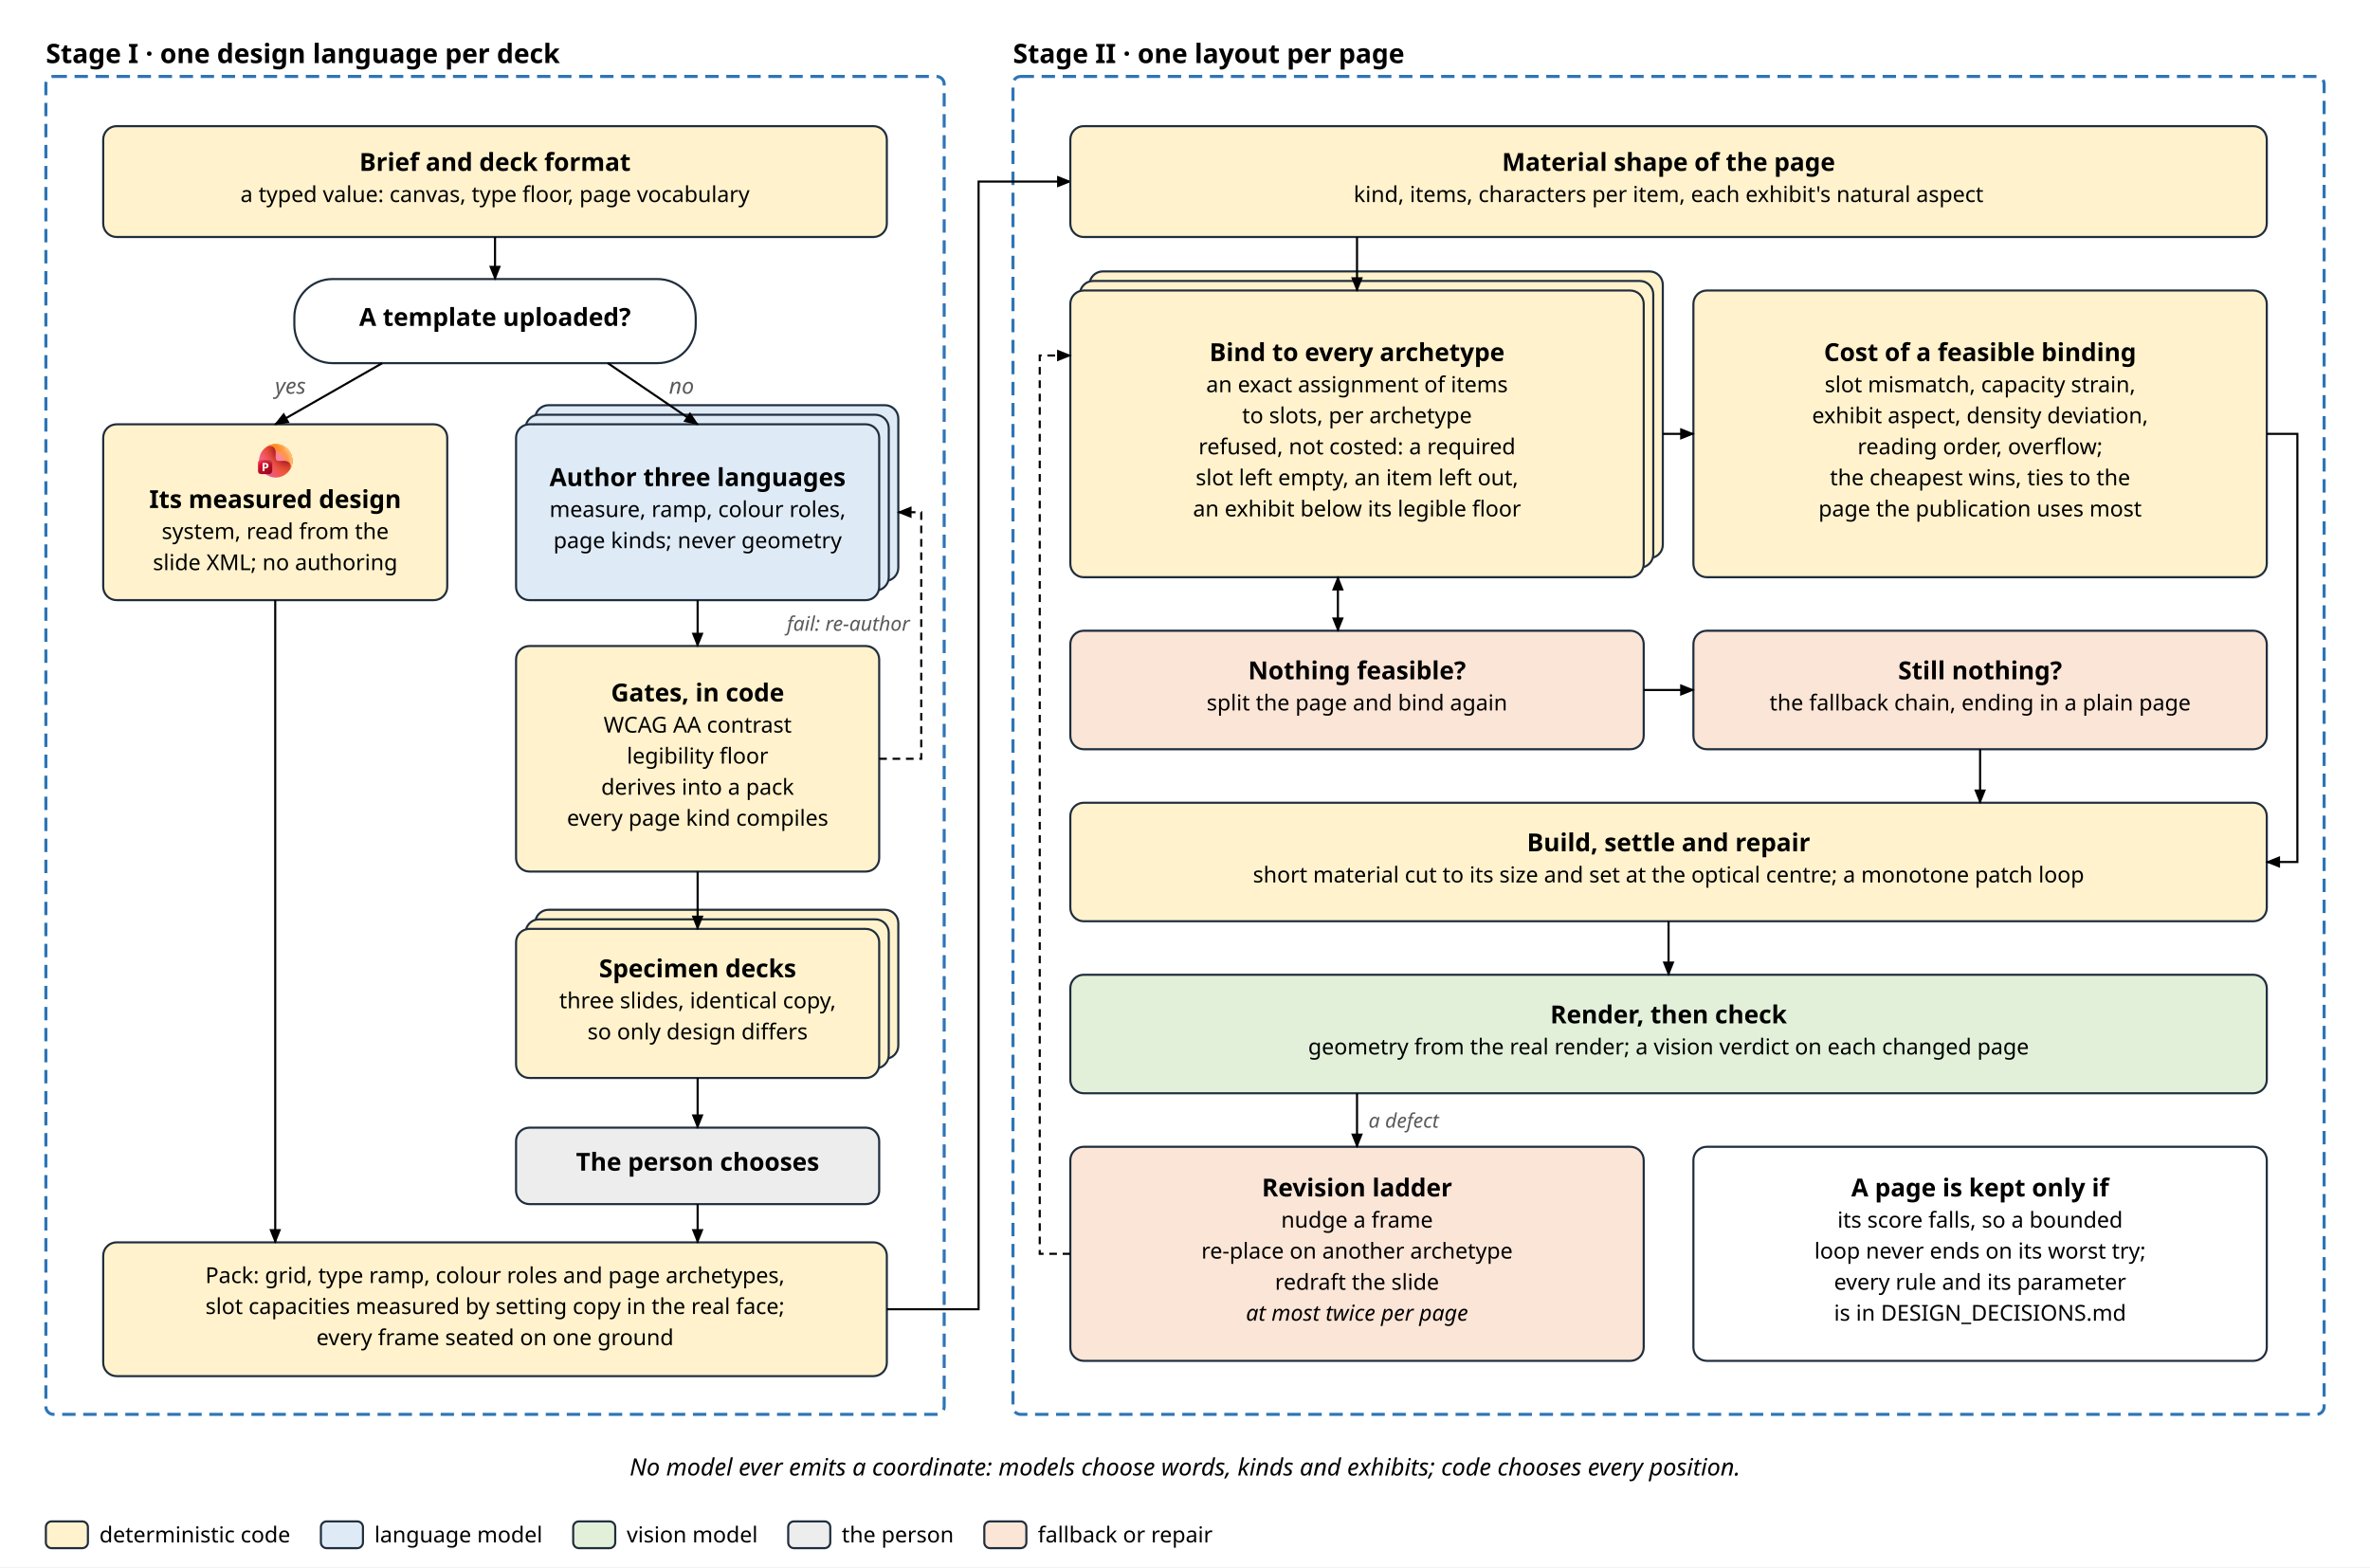
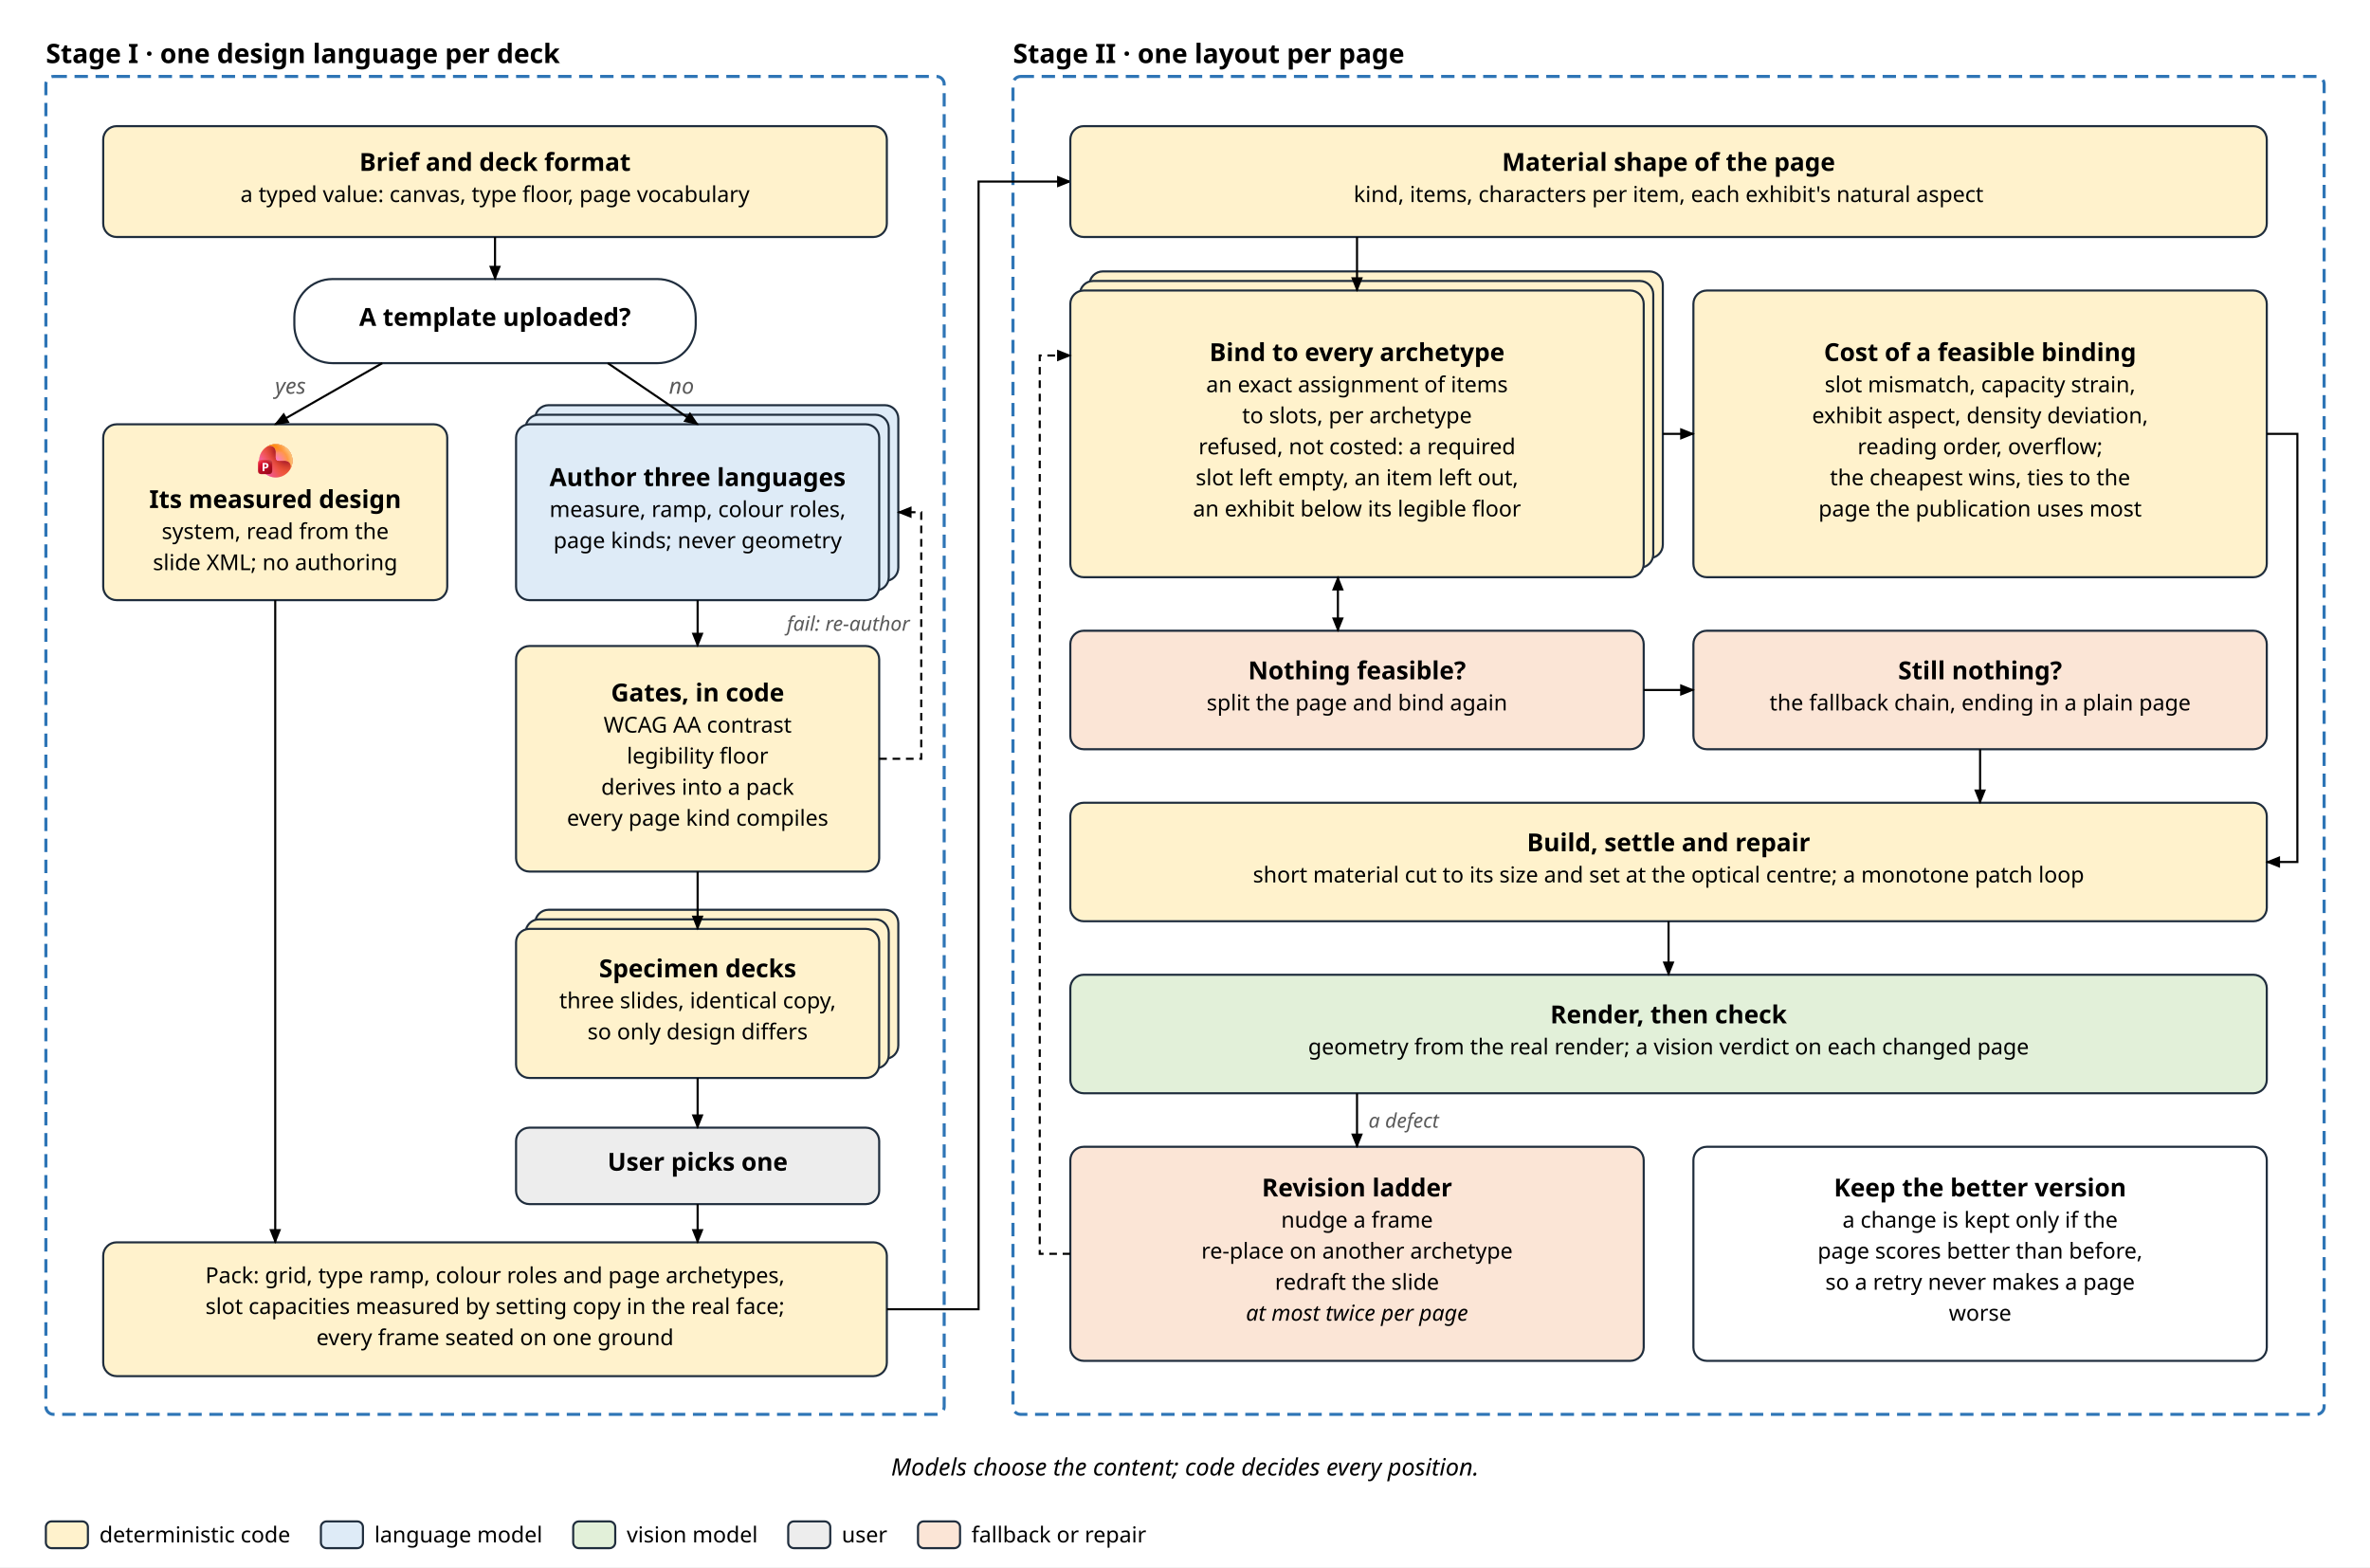
<svg xmlns="http://www.w3.org/2000/svg" viewBox="0 0 1240 820" width="1240" height="820" role="img" aria-labelledby="t d" font-family="Calibri, Carlito, 'Noto Sans', 'Segoe UI', Arial, sans-serif">
  <rect width="100%" height="100%" fill="#FFFFFF" />
  <defs>
    <marker id="m000000" viewBox="0 0 10 10" refX="9" refY="5" markerWidth="7" markerHeight="7" orient="auto-start-reverse">
      <path d="M0,1 L10,5 L0,9 z" fill="#000000" />
    </marker>
  </defs>
  <rect x="24.0" y="40.0" width="470.0" height="700.0" rx="4" fill="none" stroke="#2E75B6" stroke-width="1.6" stroke-dasharray="7 4" />
  <text x="24.0" y="33.0" font-size="14" text-anchor="start" fill="#000000" style="font-weight:700">Stage I · one design language per deck</text>
  <rect x="54.0" y="66.0" width="410.0" height="58.0" rx="7" fill="#FFF2CC" stroke="#1F2D3D" stroke-width="1.1" />
  <text x="259.0" y="89.4" font-size="13" text-anchor="middle" fill="#000000" style="font-weight:700">Brief and deck format</text>
  <text x="259.0" y="105.7" font-size="11.5" text-anchor="middle" fill="#000000" style="">a typed value: canvas, type floor, page vocabulary</text>
  <rect x="154.0" y="146.0" width="210.0" height="44.0" rx="20" fill="#FFFFFF" stroke="#1F2D3D" stroke-width="1.1" />
  <text x="259.0" y="170.5" font-size="13" text-anchor="middle" fill="#000000" style="font-weight:700">A template uploaded?</text>
  <path d="M259.0,124.0 L259.0,146.0" fill="none" stroke="#000000" stroke-width="1.1" marker-end="url(#m000000)" />
  <rect x="54.0" y="222.0" width="180.0" height="92.0" rx="7" fill="#FFF2CC" stroke="#1F2D3D" stroke-width="1.1" />
  <svg x="135.0" y="232.1" width="18" height="18" viewBox="60 78.75 581.25 562.5" preserveAspectRatio="xMidYMid meet">
    <g>
      <defs>
        <linearGradient id="linear0-powerpoint30" gradientUnits="userSpaceOnUse" x1="22.096" y1="4.056" x2="-0.876" y2="26.033" gradientTransform="matrix(15,0,0,15,0,0)">
          <stop offset="0.058" style="stop-color:rgb(100%,49.804%,28.235%);stop-opacity:1;" />
          <stop offset="1" style="stop-color:rgb(89.804%,28.627%,35.686%);stop-opacity:1;" />
        </linearGradient>
        <radialGradient id="radial0-powerpoint30" gradientUnits="userSpaceOnUse" cx="0" cy="0" fx="0" fy="0" r="1" gradientTransform="matrix(-399.2887,399.2887,-672.0565,-672.0565,471.141,241.9605)">
          <stop offset="0.152" style="stop-color:rgb(66.667%,11.373%,17.647%);stop-opacity:1;" />
          <stop offset="0.381" style="stop-color:rgb(81.961%,16.863%,9.412%);stop-opacity:0.439;" />
          <stop offset="0.602" style="stop-color:rgb(100%,23.529%,0%);stop-opacity:0;" />
        </radialGradient>
        <radialGradient id="radial1-powerpoint30" gradientUnits="userSpaceOnUse" cx="0" cy="0" fx="0" fy="0" r="1" gradientTransform="matrix(484.0121,-228.6178,414.1745,876.8582,-19.41075,588.618)">
          <stop offset="0.407" style="stop-color:rgb(100%,40%,98.431%);stop-opacity:0.502;" />
          <stop offset="1" style="stop-color:rgb(91.765%,23.922%,0.392%);stop-opacity:0;" />
        </radialGradient>
        <linearGradient id="linear1-powerpoint30" gradientUnits="userSpaceOnUse" x1="27.549" y1="28.172" x2="47.729" y2="13.216" gradientTransform="matrix(15,0,0,15,0,0)">
          <stop offset="0.311" style="stop-color:rgb(100%,43.137%,18.824%);stop-opacity:1;" />
          <stop offset="0.635" style="stop-color:rgb(100%,62.745%,36.078%);stop-opacity:1;" />
        </linearGradient>
        <radialGradient id="radial2-powerpoint30" gradientUnits="userSpaceOnUse" cx="0" cy="0" fx="0" fy="0" r="1" gradientTransform="matrix(355.8576,74.56878,-71.0897,339.2547,312.756,393.6315)">
          <stop offset="0.786" style="stop-color:rgb(100%,62.745%,36.078%);stop-opacity:0;" />
          <stop offset="0.905" style="stop-color:rgb(100%,80.784%,51.765%);stop-opacity:1;" />
        </radialGradient>
        <radialGradient id="radial3-powerpoint30" gradientUnits="userSpaceOnUse" cx="0" cy="0" fx="0" fy="0" r="1" gradientTransform="matrix(307.2114,-201.0159,192.2338,293.7898,369.795,355.7805)">
          <stop offset="0.295" style="stop-color:rgb(100%,60%,91.373%);stop-opacity:0.8;" />
          <stop offset="0.728" style="stop-color:rgb(100%,60%,91.373%);stop-opacity:0;" />
        </radialGradient>
        <radialGradient id="radial4-powerpoint30" gradientUnits="userSpaceOnUse" cx="0" cy="0" fx="0" fy="0" r="1" gradientTransform="matrix(257.1432,-294.3951,268.8645,234.8431,328.5675,398.718)">
          <stop offset="0" style="stop-color:rgb(99.216%,43.137%,97.647%);stop-opacity:1;" />
          <stop offset="0.637" style="stop-color:rgb(100%,60%,26.667%);stop-opacity:1;" />
          <stop offset="0.852" style="stop-color:rgb(98.824%,76.863%,47.451%);stop-opacity:1;" />
        </radialGradient>
        <radialGradient id="radial5-powerpoint30" gradientUnits="userSpaceOnUse" cx="0" cy="0" fx="0" fy="0" r="1" gradientTransform="matrix(-29.04584,196.8193,-444.8148,-65.64406,302.985,115.9199)">
          <stop offset="0.144" style="stop-color:rgb(100%,55.294%,7.451%);stop-opacity:1;" />
          <stop offset="0.537" style="stop-color:rgb(100%,49.804%,16.078%);stop-opacity:0;" />
        </radialGradient>
        <radialGradient id="radial6-powerpoint30" gradientUnits="userSpaceOnUse" cx="0" cy="0" fx="0" fy="0" r="1" gradientTransform="matrix(239.9998,239.9998,-239.9998,239.9998,59.97075,345)">
          <stop offset="0" style="stop-color:rgb(97.255%,9.804%,24.314%);stop-opacity:1;" />
          <stop offset="0.939" style="stop-color:rgb(57.255%,2.353%,8.627%);stop-opacity:1;" />
        </radialGradient>
        <radialGradient id="radial7-powerpoint30" gradientUnits="userSpaceOnUse" cx="0" cy="0" fx="0" fy="0" r="1" gradientTransform="matrix(0.000000000000010287,168,-191.25,0.000000000000011711,179.97,489)">
          <stop offset="0.576" style="stop-color:rgb(100%,69.02%,33.333%);stop-opacity:0;" />
          <stop offset="0.974" style="stop-color:rgb(100%,94.902%,74.51%);stop-opacity:0.302;" />
        </radialGradient>
      </defs>
      <g id="surface1-powerpoint30">
        <path style=" stroke:none;fill-rule:nonzero;fill:url(#linear0-powerpoint30);" d="M 641.199 360 C 641.199 204.668 515.293 78.75 359.977 78.75 C 204.66 78.75 78.75 204.668 78.75 360 C 78.75 515.332 204.66 641.25 359.977 641.25 C 515.293 641.25 641.199 515.332 641.199 360 Z M 641.199 360 " />
        <path style=" stroke:none;fill-rule:nonzero;fill:url(#radial0-powerpoint30);" d="M 641.199 360 C 641.199 204.668 515.293 78.75 359.977 78.75 C 204.66 78.75 78.75 204.668 78.75 360 C 78.75 515.332 204.66 641.25 359.977 641.25 C 515.293 641.25 641.199 515.332 641.199 360 Z M 641.199 360 " />
        <path style=" stroke:none;fill-rule:nonzero;fill:url(#radial1-powerpoint30);" d="M 641.199 360 C 641.199 204.668 515.293 78.75 359.977 78.75 C 204.66 78.75 78.75 204.668 78.75 360 C 78.75 515.332 204.66 641.25 359.977 641.25 C 515.293 641.25 641.199 515.332 641.199 360 Z M 641.199 360 " />
        <path style=" stroke:none;fill-rule:nonzero;fill:url(#linear1-powerpoint30);" d="M 360.016 78.75 C 515.328 78.754 641.234 204.672 641.234 360 C 641.234 411.672 627.273 460.07 602.961 501.68 L 607.531 491.559 C 635.363 429.762 590.125 359.832 522.348 359.883 L 410.418 359.969 C 382.594 359.992 360.016 337.434 360.016 309.609 L 360.016 197.477 C 360.012 129.672 290.004 84.484 228.223 112.41 L 219.227 116.484 C 260.633 92.492 308.719 78.75 360.016 78.75 Z M 360.016 78.75 " />
        <path style=" stroke:none;fill-rule:nonzero;fill:url(#radial2-powerpoint30);" d="M 360.016 78.75 C 515.328 78.754 641.234 204.672 641.234 360 C 641.234 411.672 627.273 460.07 602.961 501.68 L 607.531 491.559 C 635.363 429.762 590.125 359.832 522.348 359.883 L 410.418 359.969 C 382.594 359.992 360.016 337.434 360.016 309.609 L 360.016 197.477 C 360.012 129.672 290.004 84.484 228.223 112.41 L 219.227 116.484 C 260.633 92.492 308.719 78.75 360.016 78.75 Z M 360.016 78.75 " />
        <path style=" stroke:none;fill-rule:nonzero;fill:url(#radial3-powerpoint30);" d="M 360.016 78.75 C 515.328 78.754 641.234 204.672 641.234 360 C 641.234 411.672 627.273 460.07 602.961 501.68 L 607.531 491.559 C 635.363 429.762 590.125 359.832 522.348 359.883 L 410.418 359.969 C 382.594 359.992 360.016 337.434 360.016 309.609 L 360.016 197.477 C 360.012 129.672 290.004 84.484 228.223 112.41 L 219.227 116.484 C 260.633 92.492 308.719 78.75 360.016 78.75 Z M 360.016 78.75 " />
        <path style=" stroke:none;fill-rule:nonzero;fill:url(#radial4-powerpoint30);" d="M 360.016 78.75 C 515.328 78.754 641.234 204.672 641.234 360 C 641.234 411.672 627.273 460.07 602.961 501.68 L 607.531 491.559 C 635.363 429.762 590.125 359.832 522.348 359.883 L 410.418 359.969 C 382.594 359.992 360.016 337.434 360.016 309.609 L 360.016 197.477 C 360.012 129.672 290.004 84.484 228.223 112.41 L 219.227 116.484 C 260.633 92.492 308.719 78.75 360.016 78.75 Z M 360.016 78.75 " />
        <path style=" stroke:none;fill-rule:nonzero;fill:url(#radial5-powerpoint30);" d="M 360.016 78.75 C 515.328 78.754 641.234 204.672 641.234 360 C 641.234 411.672 627.273 460.07 602.961 501.68 L 607.531 491.559 C 635.363 429.762 590.125 359.832 522.348 359.883 L 410.418 359.969 C 382.594 359.992 360.016 337.434 360.016 309.609 L 360.016 197.477 C 360.012 129.672 290.004 84.484 228.223 112.41 L 219.227 116.484 C 260.633 92.492 308.719 78.75 360.016 78.75 Z M 360.016 78.75 " />
        <path style=" stroke:none;fill-rule:nonzero;fill:url(#radial6-powerpoint30);" d="M 108.75 345 L 251.25 345 C 278.176 345 300 366.824 300 393.75 L 300 536.25 C 300 563.176 278.176 585 251.25 585 L 108.75 585 C 81.824 585 60 563.176 60 536.25 L 60 393.75 C 60 366.824 81.824 345 108.75 345 Z M 108.75 345 " />
        <path style=" stroke:none;fill-rule:nonzero;fill:url(#radial7-powerpoint30);" d="M 108.75 345 L 251.25 345 C 278.176 345 300 366.824 300 393.75 L 300 536.25 C 300 563.176 278.176 585 251.25 585 L 108.75 585 C 81.824 585 60 563.176 60 536.25 L 60 393.75 C 60 366.824 81.824 345 108.75 345 Z M 108.75 345 " />
        <path style=" stroke:none;fill-rule:nonzero;fill:rgb(100%,100%,100%);fill-opacity:1;" d="M 168.293 488.906 L 168.293 533.57 L 137.418 533.57 L 137.418 396.426 L 185.117 396.426 C 202.195 396.426 215.195 400.156 224.117 407.617 C 233.105 415.074 237.598 426.137 237.598 440.801 C 237.598 455.914 232.562 467.707 222.492 476.188 C 212.488 484.668 199.039 488.906 182.152 488.906 Z M 168.293 420.145 L 168.293 465.188 L 181.199 465.188 C 188.844 465.188 194.742 463.184 198.883 459.164 C 203.023 455.148 205.098 449.379 205.098 441.855 C 205.098 434.906 203.055 429.551 198.977 425.785 C 194.961 422.023 189.195 420.145 181.676 420.145 Z M 168.293 420.145 " />
      </g>
    </g>
  </svg>
  <text x="144.0" y="265.8" font-size="13" text-anchor="middle" fill="#000000" style="font-weight:700">Its measured design</text>
  <text x="144.0" y="282.0" font-size="11.5" text-anchor="middle" fill="#000000" style="">system, read from the</text>
  <text x="144.0" y="298.3" font-size="11.5" text-anchor="middle" fill="#000000" style="">slide XML; no authoring</text>
  <path d="M200.0,190.0 L144.0,222.0" fill="none" stroke="#000000" stroke-width="1.1" marker-end="url(#m000000)" />
  <text x="160.0" y="206.0" font-size="11.5" text-anchor="end" fill="#595959" style="font-style:italic">yes</text>
  <rect x="280.0" y="212.0" width="190.0" height="92.0" rx="7" fill="#DEEBF7" stroke="#1F2D3D" stroke-width="1.1" />
  <rect x="275.0" y="217.0" width="190.0" height="92.0" rx="7" fill="#DEEBF7" stroke="#1F2D3D" stroke-width="1.1" />
  <rect x="270.0" y="222.0" width="190.0" height="92.0" rx="7" fill="#DEEBF7" stroke="#1F2D3D" stroke-width="1.1" />
  <text x="365.0" y="254.3" font-size="13" text-anchor="middle" fill="#000000" style="font-weight:700">Author three languages</text>
  <text x="365.0" y="270.5" font-size="11.5" text-anchor="middle" fill="#000000" style="">measure, ramp, colour roles,</text>
  <text x="365.0" y="286.8" font-size="11.5" text-anchor="middle" fill="#000000" style="">page kinds; never geometry</text>
  <path d="M318.0,190.0 L365.0,222.0" fill="none" stroke="#000000" stroke-width="1.1" marker-end="url(#m000000)" />
  <text x="350.0" y="206.0" font-size="11.5" text-anchor="start" fill="#595959" style="font-style:italic">no</text>
  <rect x="270.0" y="338.0" width="190.0" height="118.0" rx="7" fill="#FFF2CC" stroke="#1F2D3D" stroke-width="1.1" />
  <text x="365.0" y="367.0" font-size="13" text-anchor="middle" fill="#000000" style="font-weight:700">Gates, in code</text>
  <text x="365.0" y="383.3" font-size="11.5" text-anchor="middle" fill="#000000" style="">WCAG AA contrast</text>
  <text x="365.0" y="399.5" font-size="11.5" text-anchor="middle" fill="#000000" style="">legibility floor</text>
  <text x="365.0" y="415.8" font-size="11.5" text-anchor="middle" fill="#000000" style="">derives into a pack</text>
  <text x="365.0" y="432.0" font-size="11.5" text-anchor="middle" fill="#000000" style="">every page kind compiles</text>
  <path d="M365.0,314.0 L365.0,338.0" fill="none" stroke="#000000" stroke-width="1.1" marker-end="url(#m000000)" />
  <path d="M460.0,397.0 L482.0,397.0 L482.0,268.0 L470.0,268.0" fill="none" stroke="#000000" stroke-width="1.1" stroke-dasharray="4 3" marker-end="url(#m000000)" />
  <text x="476.0" y="330.0" font-size="10.5" text-anchor="end" fill="#595959" style="font-style:italic">fail: re-author</text>
  <rect x="280.0" y="476.0" width="190.0" height="78.0" rx="7" fill="#FFF2CC" stroke="#1F2D3D" stroke-width="1.1" />
  <rect x="275.0" y="481.0" width="190.0" height="78.0" rx="7" fill="#FFF2CC" stroke="#1F2D3D" stroke-width="1.1" />
  <rect x="270.0" y="486.0" width="190.0" height="78.0" rx="7" fill="#FFF2CC" stroke="#1F2D3D" stroke-width="1.1" />
  <text x="365.0" y="511.3" font-size="13" text-anchor="middle" fill="#000000" style="font-weight:700">Specimen decks</text>
  <text x="365.0" y="527.5" font-size="11.5" text-anchor="middle" fill="#000000" style="">three slides, identical copy,</text>
  <text x="365.0" y="543.8" font-size="11.5" text-anchor="middle" fill="#000000" style="">so only design differs</text>
  <path d="M365.0,456.0 L365.0,486.0" fill="none" stroke="#000000" stroke-width="1.1" marker-end="url(#m000000)" />
  <rect x="270.0" y="590.0" width="190.0" height="40.0" rx="7" fill="#EDEDED" stroke="#1F2D3D" stroke-width="1.1" />
-   <text x="365.0" y="612.5" font-size="13" text-anchor="middle" fill="#000000" style="font-weight:700">The person chooses</text>
+   <text x="365.0" y="612.5" font-size="13" text-anchor="middle" fill="#000000" style="font-weight:700">User picks one</text>
  <path d="M365.0,564.0 L365.0,590.0" fill="none" stroke="#000000" stroke-width="1.1" marker-end="url(#m000000)" />
  <rect x="54.0" y="650.0" width="410.0" height="70.0" rx="7" fill="#FFF2CC" stroke="#1F2D3D" stroke-width="1.1" />
  <text x="259.0" y="671.3" font-size="11.5" text-anchor="middle" fill="#000000" style="">Pack: grid, type ramp, colour roles and page archetypes,</text>
  <text x="259.0" y="687.5" font-size="11.5" text-anchor="middle" fill="#000000" style="">slot capacities measured by setting copy in the real face;</text>
  <text x="259.0" y="703.8" font-size="11.5" text-anchor="middle" fill="#000000" style="">every frame seated on one ground</text>
  <path d="M144.0,314.0 L144.0,650.0" fill="none" stroke="#000000" stroke-width="1.1" marker-end="url(#m000000)" />
  <path d="M365.0,630.0 L365.0,650.0" fill="none" stroke="#000000" stroke-width="1.1" marker-end="url(#m000000)" />
  <rect x="530.0" y="40.0" width="686.0" height="700.0" rx="4" fill="none" stroke="#2E75B6" stroke-width="1.6" stroke-dasharray="7 4" />
  <text x="530.0" y="33.0" font-size="14" text-anchor="start" fill="#000000" style="font-weight:700">Stage II · one layout per page</text>
  <path d="M464.0,685.0 L512.0,685.0 L512.0,95.0 L560.0,95.0" fill="none" stroke="#000000" stroke-width="1.1" marker-end="url(#m000000)" />
  <rect x="560.0" y="66.0" width="626.0" height="58.0" rx="7" fill="#FFF2CC" stroke="#1F2D3D" stroke-width="1.1" />
  <text x="873.0" y="89.4" font-size="13" text-anchor="middle" fill="#000000" style="font-weight:700">Material shape of the page</text>
  <text x="873.0" y="105.7" font-size="11.5" text-anchor="middle" fill="#000000" style="">kind, items, characters per item, each exhibit's natural aspect</text>
  <rect x="570.0" y="142.0" width="300.0" height="150.0" rx="7" fill="#FFF2CC" stroke="#1F2D3D" stroke-width="1.1" />
  <rect x="565.0" y="147.0" width="300.0" height="150.0" rx="7" fill="#FFF2CC" stroke="#1F2D3D" stroke-width="1.1" />
  <rect x="560.0" y="152.0" width="300.0" height="150.0" rx="7" fill="#FFF2CC" stroke="#1F2D3D" stroke-width="1.1" />
  <text x="710.0" y="188.9" font-size="13" text-anchor="middle" fill="#000000" style="font-weight:700">Bind to every archetype</text>
  <text x="710.0" y="205.2" font-size="11.5" text-anchor="middle" fill="#000000" style="">an exact assignment of items</text>
  <text x="710.0" y="221.4" font-size="11.5" text-anchor="middle" fill="#000000" style="">to slots, per archetype</text>
  <text x="710.0" y="237.7" font-size="11.5" text-anchor="middle" fill="#000000" style="">refused, not costed: a required</text>
  <text x="710.0" y="253.9" font-size="11.5" text-anchor="middle" fill="#000000" style="">slot left empty, an item left out,</text>
  <text x="710.0" y="270.2" font-size="11.5" text-anchor="middle" fill="#000000" style="">an exhibit below its legible floor</text>
  <path d="M710.0,124.0 L710.0,152.0" fill="none" stroke="#000000" stroke-width="1.1" marker-end="url(#m000000)" />
  <rect x="886.0" y="152.0" width="300.0" height="150.0" rx="7" fill="#FFF2CC" stroke="#1F2D3D" stroke-width="1.1" />
  <text x="1036.0" y="188.9" font-size="13" text-anchor="middle" fill="#000000" style="font-weight:700">Cost of a feasible binding</text>
  <text x="1036.0" y="205.2" font-size="11.5" text-anchor="middle" fill="#000000" style="">slot mismatch, capacity strain,</text>
  <text x="1036.0" y="221.4" font-size="11.5" text-anchor="middle" fill="#000000" style="">exhibit aspect, density deviation,</text>
  <text x="1036.0" y="237.7" font-size="11.5" text-anchor="middle" fill="#000000" style="">reading order, overflow;</text>
  <text x="1036.0" y="253.9" font-size="11.5" text-anchor="middle" fill="#000000" style="">the cheapest wins, ties to the</text>
  <text x="1036.0" y="270.2" font-size="11.5" text-anchor="middle" fill="#000000" style="">page the publication uses most</text>
  <path d="M870.0,227.0 L886.0,227.0" fill="none" stroke="#000000" stroke-width="1.1" marker-end="url(#m000000)" />
  <rect x="560.0" y="330.0" width="300.0" height="62.0" rx="7" fill="#FBE5D6" stroke="#1F2D3D" stroke-width="1.1" />
  <text x="710.0" y="355.4" font-size="13" text-anchor="middle" fill="#000000" style="font-weight:700">Nothing feasible?</text>
  <text x="710.0" y="371.7" font-size="11.5" text-anchor="middle" fill="#000000" style="">split the page and bind again</text>
  <path d="M700.0,330.0 L700.0,302.0" fill="none" stroke="#000000" stroke-width="1.1" marker-end="url(#m000000)" marker-start="url(#m000000)" />
  <rect x="886.0" y="330.0" width="300.0" height="62.0" rx="7" fill="#FBE5D6" stroke="#1F2D3D" stroke-width="1.1" />
  <text x="1036.0" y="355.4" font-size="13" text-anchor="middle" fill="#000000" style="font-weight:700">Still nothing?</text>
  <text x="1036.0" y="371.7" font-size="11.5" text-anchor="middle" fill="#000000" style="">the fallback chain, ending in a plain page</text>
  <path d="M860.0,361.0 L886.0,361.0" fill="none" stroke="#000000" stroke-width="1.1" marker-end="url(#m000000)" />
  <rect x="560.0" y="420.0" width="626.0" height="62.0" rx="7" fill="#FFF2CC" stroke="#1F2D3D" stroke-width="1.1" />
  <text x="873.0" y="445.4" font-size="13" text-anchor="middle" fill="#000000" style="font-weight:700">Build, settle and repair</text>
  <text x="873.0" y="461.7" font-size="11.5" text-anchor="middle" fill="#000000" style="">short material cut to its size and set at the optical centre; a monotone patch loop</text>
  <path d="M1186.0,227.0 L1202.0,227.0 L1202.0,451.0 L1186.0,451.0" fill="none" stroke="#000000" stroke-width="1.1" marker-end="url(#m000000)" />
  <path d="M1036.0,392.0 L1036.0,420.0" fill="none" stroke="#000000" stroke-width="1.1" marker-end="url(#m000000)" />
  <rect x="560.0" y="510.0" width="626.0" height="62.0" rx="7" fill="#E2F0D9" stroke="#1F2D3D" stroke-width="1.1" />
  <text x="873.0" y="535.4" font-size="13" text-anchor="middle" fill="#000000" style="font-weight:700">Render, then check</text>
  <text x="873.0" y="551.7" font-size="11.5" text-anchor="middle" fill="#000000" style="">geometry from the real render; a vision verdict on each changed page</text>
  <path d="M873.0,482.0 L873.0,510.0" fill="none" stroke="#000000" stroke-width="1.1" marker-end="url(#m000000)" />
  <rect x="560.0" y="600.0" width="300.0" height="112.0" rx="7" fill="#FBE5D6" stroke="#1F2D3D" stroke-width="1.1" />
  <text x="710.0" y="626.0" font-size="13" text-anchor="middle" fill="#000000" style="font-weight:700">Revision ladder</text>
  <text x="710.0" y="642.3" font-size="11.5" text-anchor="middle" fill="#000000" style="">nudge a frame</text>
  <text x="710.0" y="658.5" font-size="11.5" text-anchor="middle" fill="#000000" style="">re-place on another archetype</text>
  <text x="710.0" y="674.8" font-size="11.5" text-anchor="middle" fill="#000000" style="">redraft the slide</text>
  <text x="710.0" y="691.0" font-size="11.5" text-anchor="middle" fill="#000000" style="font-style:italic">at most twice per page</text>
  <rect x="886.0" y="600.0" width="300.0" height="112.0" rx="7" fill="#FFFFFF" stroke="#1F2D3D" stroke-width="1.1" />
-   <text x="1036.0" y="626.0" font-size="13" text-anchor="middle" fill="#000000" style="font-weight:700">A page is kept only if</text>
-   <text x="1036.0" y="642.3" font-size="11.5" text-anchor="middle" fill="#000000" style="">its score falls, so a bounded</text>
-   <text x="1036.0" y="658.5" font-size="11.5" text-anchor="middle" fill="#000000" style="">loop never ends on its worst try;</text>
-   <text x="1036.0" y="674.8" font-size="11.5" text-anchor="middle" fill="#000000" style="">every rule and its parameter</text>
-   <text x="1036.0" y="691.0" font-size="11.5" text-anchor="middle" fill="#000000" style="">is in DESIGN_DECISIONS.md</text>
+   <text x="1036.0" y="626.0" font-size="13" text-anchor="middle" fill="#000000" style="font-weight:700">Keep the better version</text>
+   <text x="1036.0" y="642.3" font-size="11.5" text-anchor="middle" fill="#000000" style="">a change is kept only if the</text>
+   <text x="1036.0" y="658.5" font-size="11.5" text-anchor="middle" fill="#000000" style="">page scores better than before,</text>
+   <text x="1036.0" y="674.8" font-size="11.5" text-anchor="middle" fill="#000000" style="">so a retry never makes a page</text>
+   <text x="1036.0" y="691.0" font-size="11.5" text-anchor="middle" fill="#000000" style="">worse</text>
  <path d="M710.0,572.0 L710.0,600.0" fill="none" stroke="#000000" stroke-width="1.1" marker-end="url(#m000000)" />
  <text x="716.0" y="590.0" font-size="10.5" text-anchor="start" fill="#595959" style="font-style:italic">a defect</text>
  <path d="M560.0,656.0 L544.0,656.0 L544.0,186.0 L560.0,186.0" fill="none" stroke="#000000" stroke-width="1.1" stroke-dasharray="4 3" marker-end="url(#m000000)" />
-   <text x="620.0" y="772.0" font-size="12.5" text-anchor="middle" fill="#000000" style="font-style:italic">No model ever emits a coordinate: models choose words, kinds and exhibits; code chooses every position.</text>
+   <text x="620.0" y="772.0" font-size="12.5" text-anchor="middle" fill="#000000" style="font-style:italic">Models choose the content; code decides every position.</text>
  <rect x="24.0" y="796.0" width="22.0" height="14.0" rx="3" fill="#FFF2CC" stroke="#1F2D3D" stroke-width="1.1" />
  <text x="52.0" y="807.0" font-size="11.5" text-anchor="start" fill="#000000" style="">deterministic code</text>
  <rect x="167.9" y="796.0" width="22.0" height="14.0" rx="3" fill="#DEEBF7" stroke="#1F2D3D" stroke-width="1.1" />
  <text x="195.9" y="807.0" font-size="11.5" text-anchor="start" fill="#000000" style="">language model</text>
  <rect x="299.9" y="796.0" width="22.0" height="14.0" rx="3" fill="#E2F0D9" stroke="#1F2D3D" stroke-width="1.1" />
  <text x="327.9" y="807.0" font-size="11.5" text-anchor="start" fill="#000000" style="">vision model</text>
  <rect x="412.4" y="796.0" width="22.0" height="14.0" rx="3" fill="#EDEDED" stroke="#1F2D3D" stroke-width="1.1" />
-   <text x="440.4" y="807.0" font-size="11.5" text-anchor="start" fill="#000000" style="">the person</text>
-   <rect x="515.0" y="796.0" width="22.0" height="14.0" rx="3" fill="#FBE5D6" stroke="#1F2D3D" stroke-width="1.1" />
-   <text x="543.0" y="807.0" font-size="11.5" text-anchor="start" fill="#000000" style="">fallback or repair</text>
+   <text x="440.4" y="807.0" font-size="11.5" text-anchor="start" fill="#000000" style="">user</text>
+   <rect x="480.3" y="796.0" width="22.0" height="14.0" rx="3" fill="#FBE5D6" stroke="#1F2D3D" stroke-width="1.1" />
+   <text x="508.3" y="807.0" font-size="11.5" text-anchor="start" fill="#000000" style="">fallback or repair</text>
</svg>
